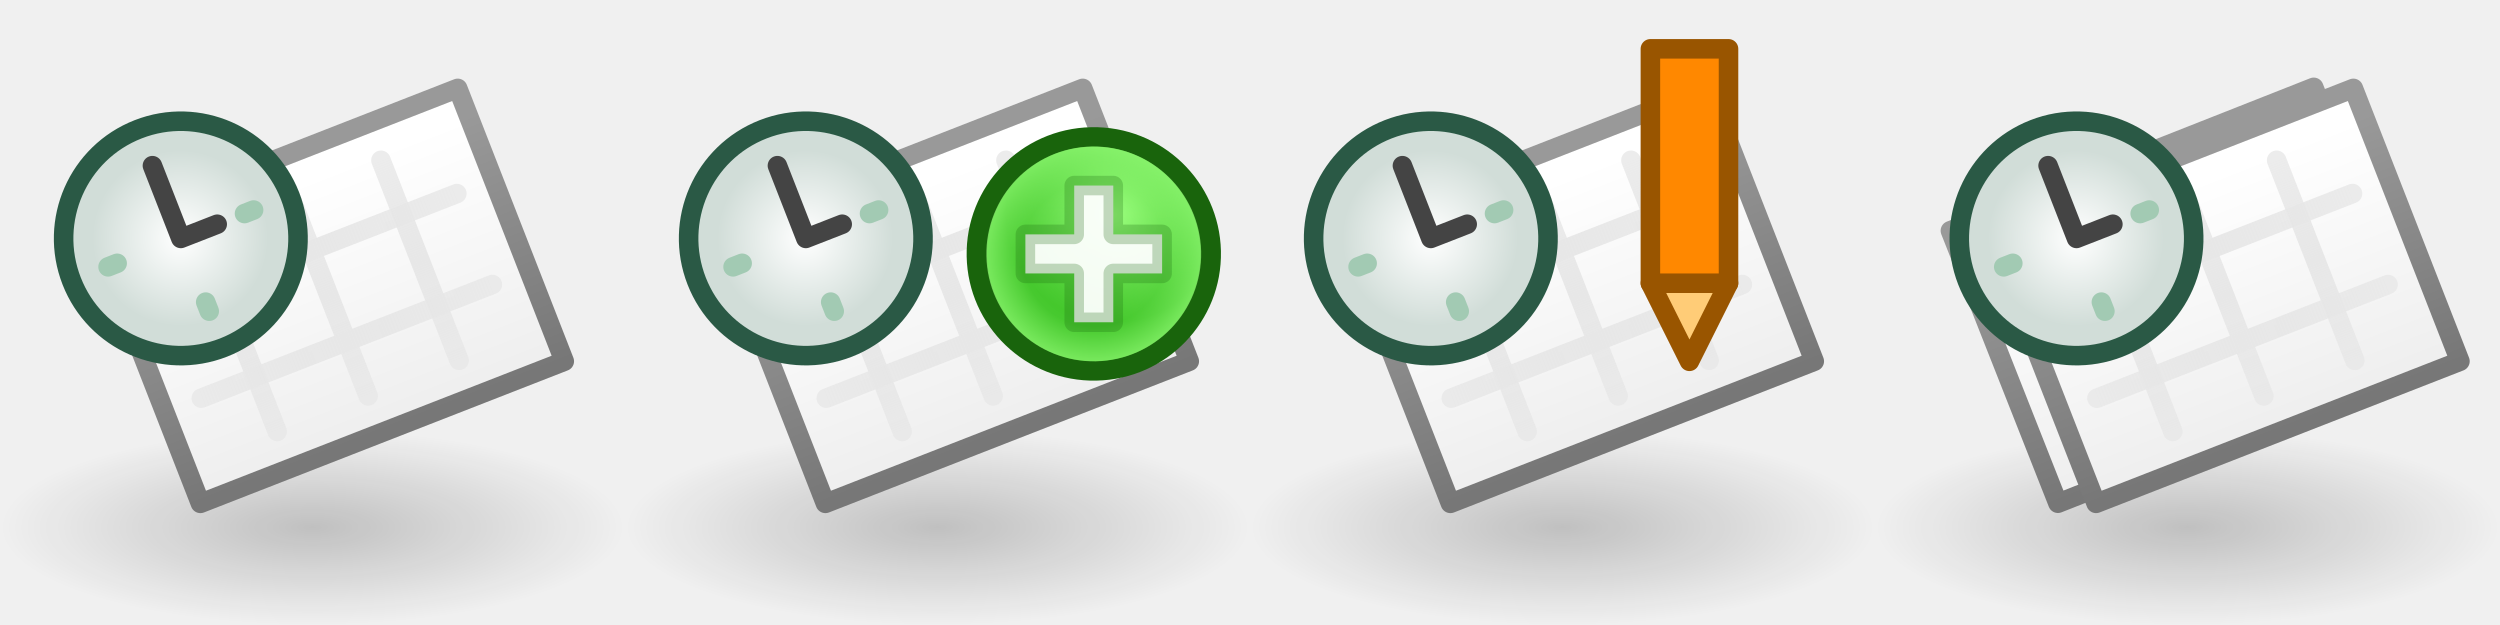
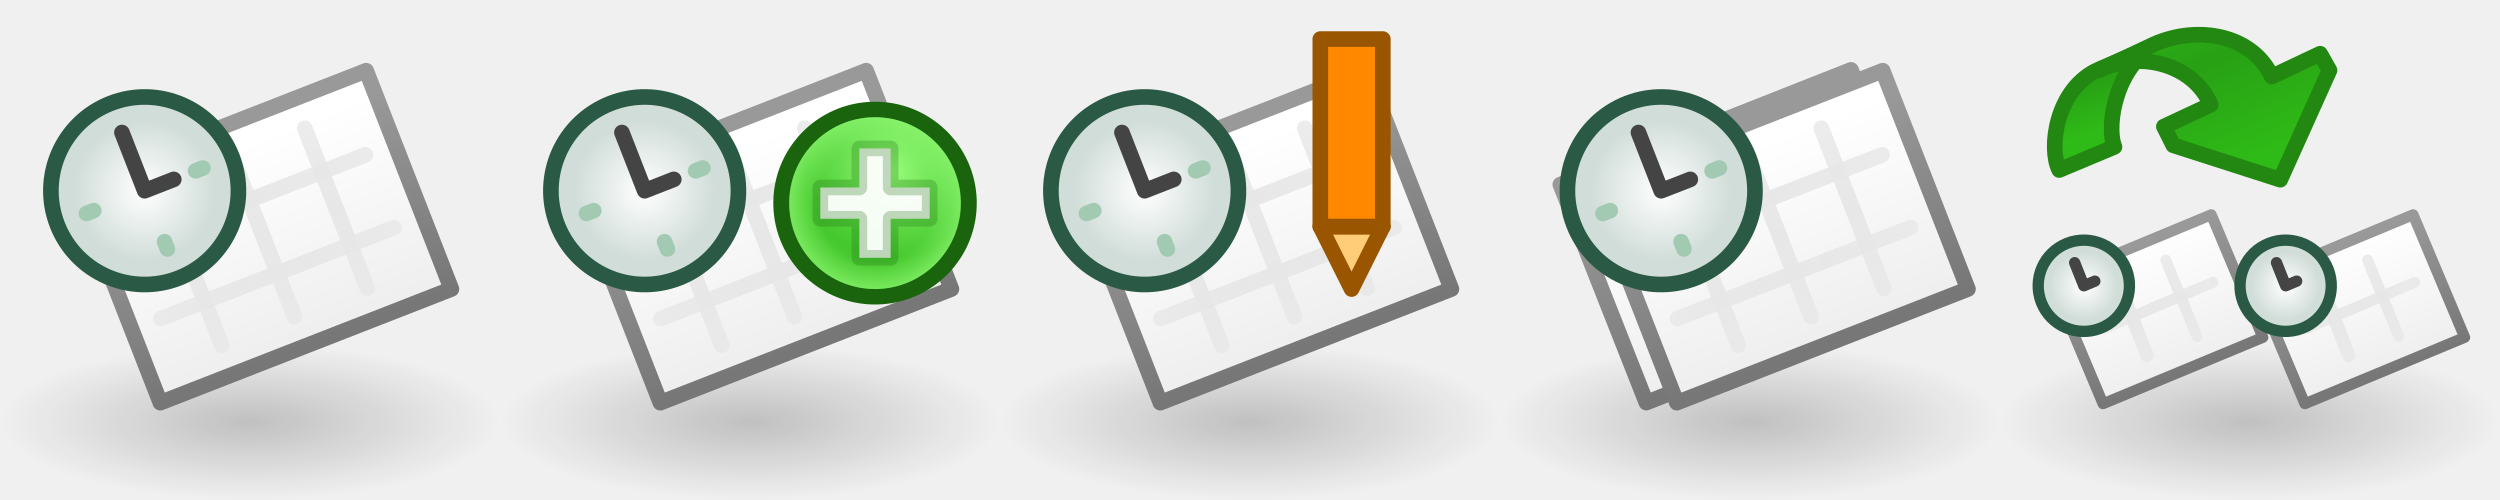
- <svg xmlns="http://www.w3.org/2000/svg" xmlns:xlink="http://www.w3.org/1999/xlink" width="128" height="32" id="svg8645" version="1.1">
+ <svg xmlns="http://www.w3.org/2000/svg" xmlns:xlink="http://www.w3.org/1999/xlink" width="160" height="32" id="svg8645" version="1.1">
  <defs id="defs8647">
-     <radialGradient xlink:href="#linearGradient3592-9-0" id="radialGradient8052-6" gradientUnits="userSpaceOnUse" gradientTransform="matrix(1,0,0,0.3125,3680,1038.925)" cx="16" cy="27" fx="16" fy="27" r="16" />
    <linearGradient id="linearGradient3592-9-0">
      <stop id="stop3594-6-4" offset="0" style="stop-color:#000000;stop-opacity:0.2;" />
      <stop id="stop3596-3-7" offset="1" style="stop-color:#000000;stop-opacity:0;" />
    </linearGradient>
-     <linearGradient xlink:href="#linearGradient5666-8" id="linearGradient8198-7" gradientUnits="userSpaceOnUse" gradientTransform="translate(3.5,1033.862)" x1="3702.5" y1="35.5" x2="3702.5" y2="49" />
    <linearGradient id="linearGradient5666-8">
      <stop style="stop-color:#ffffff;stop-opacity:1;" offset="0" id="stop5668-9" />
      <stop style="stop-color:#eeeeee;stop-opacity:1;" offset="1" id="stop5670-4" />
    </linearGradient>
-     <linearGradient xlink:href="#linearGradient5658-7" id="linearGradient8200-2" gradientUnits="userSpaceOnUse" gradientTransform="translate(3.5,1033.862)" x1="3695" y1="35.5" x2="3695" y2="49" />
    <linearGradient id="linearGradient5658-7">
      <stop style="stop-color:#999999;stop-opacity:1;" offset="0" id="stop5660-1" />
      <stop style="stop-color:#777777;stop-opacity:1;" offset="1" id="stop5662-6" />
    </linearGradient>
-     <linearGradient xlink:href="#linearGradient5698-4" id="linearGradient8202-9" gradientUnits="userSpaceOnUse" gradientTransform="translate(3,0)" x1="3703" y1="1067.362" x2="3703" y2="1056.362" />
    <linearGradient id="linearGradient5698-4">
      <stop style="stop-color:#e7e7e7;stop-opacity:0.8;" offset="0" id="stop5700-5" />
      <stop id="stop6148-9" offset="0.5" style="stop-color:#e7e7e7;stop-opacity:1;" />
      <stop style="stop-color:#e7e7e7;stop-opacity:0.8;" offset="1" id="stop5702-3" />
    </linearGradient>
-     <linearGradient xlink:href="#linearGradient5698-4" id="linearGradient8204-8" gradientUnits="userSpaceOnUse" gradientTransform="translate(-2,0)" x1="3703" y1="1067.362" x2="3703" y2="1056.362" />
-     <linearGradient xlink:href="#linearGradient5698-4" id="linearGradient8206-4" gradientUnits="userSpaceOnUse" gradientTransform="translate(-7,0)" x1="3703" y1="1067.362" x2="3703" y2="1056.362" />
-     <linearGradient xlink:href="#linearGradient5698-4" id="linearGradient8208-4" gradientUnits="userSpaceOnUse" gradientTransform="translate(0,-1)" x1="3692" y1="1060.862" x2="3708" y2="1060.862" />
-     <linearGradient xlink:href="#linearGradient5698-4" id="linearGradient8210-6" gradientUnits="userSpaceOnUse" gradientTransform="translate(0,4)" x1="3692" y1="1060.862" x2="3708" y2="1060.862" />
-     <radialGradient xlink:href="#linearGradient5676-0" id="radialGradient8212-5" gradientUnits="userSpaceOnUse" cx="3689" cy="41" fx="3689" fy="41" r="4.5" />
    <linearGradient id="linearGradient5676-0">
      <stop style="stop-color:#ffffff;stop-opacity:1;" offset="0" id="stop5678-5" />
      <stop style="stop-color:#d1ddd8;stop-opacity:1;" offset="1" id="stop5680-0" />
    </linearGradient>
-     <radialGradient xlink:href="#linearGradient3592-9-0" id="radialGradient10530" gradientUnits="userSpaceOnUse" gradientTransform="matrix(1,0,0,0.3125,3712,1038.925)" cx="16" cy="27" fx="16" fy="27" r="16" />
    <linearGradient xlink:href="#linearGradient5666-8" id="linearGradient8094-5" gradientUnits="userSpaceOnUse" gradientTransform="translate(3.5,1033.862)" x1="3702.5" y1="35.5" x2="3702.5" y2="49" />
    <linearGradient xlink:href="#linearGradient5658-7" id="linearGradient8096-3" gradientUnits="userSpaceOnUse" gradientTransform="translate(3.5,1033.862)" x1="3695" y1="35.5" x2="3695" y2="49" />
    <linearGradient xlink:href="#linearGradient5698-4" id="linearGradient8098-0" gradientUnits="userSpaceOnUse" gradientTransform="translate(3,0)" x1="3703" y1="1067.362" x2="3703" y2="1056.362" />
    <linearGradient xlink:href="#linearGradient5698-4" id="linearGradient8116-8" gradientUnits="userSpaceOnUse" gradientTransform="translate(-2,0)" x1="3703" y1="1067.362" x2="3703" y2="1056.362" />
    <linearGradient xlink:href="#linearGradient5698-4" id="linearGradient8130-2" gradientUnits="userSpaceOnUse" gradientTransform="translate(-7,0)" x1="3703" y1="1067.362" x2="3703" y2="1056.362" />
    <linearGradient xlink:href="#linearGradient5698-4" id="linearGradient8100-2" gradientUnits="userSpaceOnUse" gradientTransform="translate(0,-1)" x1="3692" y1="1060.862" x2="3708" y2="1060.862" />
    <linearGradient xlink:href="#linearGradient5698-4" id="linearGradient8144-4" gradientUnits="userSpaceOnUse" gradientTransform="translate(0,4)" x1="3692" y1="1060.862" x2="3708" y2="1060.862" />
    <linearGradient xlink:href="#linearGradient5666-8" id="linearGradient10562" gradientUnits="userSpaceOnUse" gradientTransform="translate(3.500026,1033.862)" x1="3702.5" y1="35.5" x2="3702.5" y2="49" />
    <linearGradient xlink:href="#linearGradient5658-7" id="linearGradient10564" gradientUnits="userSpaceOnUse" gradientTransform="translate(3.500026,1033.862)" x1="3695" y1="35.5" x2="3695" y2="49" />
    <linearGradient xlink:href="#linearGradient5698-4" id="linearGradient10566" gradientUnits="userSpaceOnUse" gradientTransform="translate(3.000026,1.0481141e-5)" x1="3703" y1="1067.362" x2="3703" y2="1056.362" />
    <linearGradient xlink:href="#linearGradient5698-4" id="linearGradient10568" gradientUnits="userSpaceOnUse" gradientTransform="translate(-1.999974,1.0481141e-5)" x1="3703" y1="1067.362" x2="3703" y2="1056.362" />
    <linearGradient xlink:href="#linearGradient5698-4" id="linearGradient10570" gradientUnits="userSpaceOnUse" gradientTransform="translate(-6.999974,1.0481141e-5)" x1="3703" y1="1067.362" x2="3703" y2="1056.362" />
    <linearGradient xlink:href="#linearGradient5698-4" id="linearGradient10572" gradientUnits="userSpaceOnUse" gradientTransform="translate(2.6158388e-5,-0.9999895)" x1="3692" y1="1060.862" x2="3708" y2="1060.862" />
    <linearGradient xlink:href="#linearGradient5698-4" id="linearGradient10574" gradientUnits="userSpaceOnUse" gradientTransform="translate(2.6158388e-5,4.000011)" x1="3692" y1="1060.862" x2="3708" y2="1060.862" />
    <radialGradient xlink:href="#linearGradient5676-0" id="radialGradient10576" gradientUnits="userSpaceOnUse" cx="3689" cy="41" fx="3689" fy="41" r="4.5" />
    <radialGradient xlink:href="#linearGradient5195-0-7" id="radialGradient7872-7" gradientUnits="userSpaceOnUse" gradientTransform="matrix(0.8447221,-1.3923892e-6,1.3343892e-6,0.8814524,446.1461,1.239711)" cx="2873.21" cy="11.074" fx="2873.21" fy="11.074" r="6.25" />
    <linearGradient id="linearGradient5195-0-7">
      <stop id="stop5197-6-4" offset="0" style="stop-color:#9bff7e;stop-opacity:1;" />
      <stop id="stop5199-2-2-4" offset="1" style="stop-color:#2fba18;stop-opacity:1;" />
    </linearGradient>
    <radialGradient xlink:href="#linearGradient4073-6" id="radialGradient7874-3" gradientUnits="userSpaceOnUse" cx="2889" cy="5.5" fx="2889" fy="5.5" r="5.5" />
    <linearGradient id="linearGradient4073-6">
      <stop id="stop4075-1" offset="0" style="stop-color:#9bff7e;stop-opacity:0;" />
      <stop style="stop-color:#9bff7e;stop-opacity:0.224;" offset="0.676" id="stop4081-5" />
      <stop id="stop4077-9" offset="1" style="stop-color:#9bff7e;stop-opacity:0.677;" />
    </linearGradient>
+     <linearGradient xlink:href="#linearGradient6008" id="linearGradient4049" gradientUnits="userSpaceOnUse" gradientTransform="translate(1.1345935e-4,1020.562)" x1="1501" y1="5" x2="1503" y2="11" />
+     <linearGradient id="linearGradient6008">
+       <stop id="stop6010" style="stop-color:#2fba18;stop-opacity:1" offset="0" />
+       <stop id="stop6120" style="stop-color:#28a114;stop-opacity:1" offset="0.5" />
+       <stop id="stop6012" style="stop-color:#2fbb17;stop-opacity:1" offset="1" />
+     </linearGradient>
+     <linearGradient y2="17" x2="1504" y1="4.216" x1="1498.807" gradientTransform="translate(-3.2806452e-6,1020.562)" gradientUnits="userSpaceOnUse" id="linearGradient4132" xlink:href="#linearGradient6008" />
+     <linearGradient xlink:href="#linearGradient5666-8" id="linearGradient4273" gradientUnits="userSpaceOnUse" gradientTransform="translate(3.5,1033.862)" x1="3702.5" y1="35.5" x2="3702.5" y2="49" />
+     <linearGradient xlink:href="#linearGradient5658-7" id="linearGradient4275" gradientUnits="userSpaceOnUse" gradientTransform="translate(3.5,1033.862)" x1="3695" y1="35.5" x2="3695" y2="49" />
+     <linearGradient xlink:href="#linearGradient5698-4" id="linearGradient4277" gradientUnits="userSpaceOnUse" gradientTransform="translate(3,0)" x1="3703" y1="1067.362" x2="3703" y2="1056.362" />
+     <linearGradient xlink:href="#linearGradient5698-4" id="linearGradient4279" gradientUnits="userSpaceOnUse" gradientTransform="translate(-2,0)" x1="3703" y1="1067.362" x2="3703" y2="1056.362" />
+     <linearGradient xlink:href="#linearGradient5698-4" id="linearGradient4281" gradientUnits="userSpaceOnUse" gradientTransform="translate(-7,0)" x1="3703" y1="1067.362" x2="3703" y2="1056.362" />
+     <linearGradient xlink:href="#linearGradient5698-4" id="linearGradient4283" gradientUnits="userSpaceOnUse" gradientTransform="translate(0,-1)" x1="3692" y1="1060.862" x2="3708" y2="1060.862" />
+     <linearGradient xlink:href="#linearGradient5698-4" id="linearGradient4285" gradientUnits="userSpaceOnUse" gradientTransform="translate(0,4)" x1="3692" y1="1060.862" x2="3708" y2="1060.862" />
+     <radialGradient xlink:href="#linearGradient5676-0" id="radialGradient4287" gradientUnits="userSpaceOnUse" cx="3689" cy="41" fx="3689" fy="41" r="4.5" />
+     <radialGradient xlink:href="#linearGradient3592-9-0" id="radialGradient4357" gradientUnits="userSpaceOnUse" gradientTransform="matrix(1,0,0,0.3125,-2e-4,1038.925)" cx="16" cy="27" fx="16" fy="27" r="16" />
+     <radialGradient xlink:href="#linearGradient3592-9-0" id="radialGradient4538" gradientUnits="userSpaceOnUse" gradientTransform="matrix(1,0,0,0.3125,95.9998,1038.925)" cx="16" cy="27" fx="16" fy="27" r="16" />
+     <linearGradient xlink:href="#linearGradient5666-8" id="linearGradient6021" gradientUnits="userSpaceOnUse" gradientTransform="matrix(0.9315003,-0.3637407,0.3637407,0.9315003,-3316.798,2342.695)" x1="3702.202" y1="38.665" x2="3702.5" y2="49" />
+     <linearGradient xlink:href="#linearGradient5658-7" id="linearGradient6023" gradientUnits="userSpaceOnUse" gradientTransform="matrix(0.9315003,-0.3637407,0.3637407,0.9315003,-3316.798,2342.695)" x1="3694.933" y1="38.872" x2="3695" y2="49" />
+     <linearGradient xlink:href="#linearGradient5698-4" id="linearGradient6025" gradientUnits="userSpaceOnUse" gradientTransform="matrix(0.9315003,-0.3637407,0.3637407,0.9315003,-3690.7,1393.197)" x1="3703" y1="1067.362" x2="3702.954" y2="1061.123" />
+     <linearGradient xlink:href="#linearGradient5698-4" id="linearGradient6027" gradientUnits="userSpaceOnUse" gradientTransform="matrix(0.9315003,-0.3637407,0.3637407,0.9315003,-3694.43,1394.59)" x1="3703" y1="1067.362" x2="3702.965" y2="1061.962" />
+     <linearGradient xlink:href="#linearGradient5698-4" id="linearGradient6029" gradientUnits="userSpaceOnUse" gradientTransform="matrix(0.9315003,-0.3637407,0.3637407,0.9315003,-3686.49,1395.953)" x1="3692.852" y1="1060.882" x2="3701.765" y2="1060.594" />
+     <radialGradient xlink:href="#linearGradient5676-0" id="radialGradient3877" gradientUnits="userSpaceOnUse" cx="3689" cy="41" fx="3689" fy="41" r="4.5" />
  </defs>
  <g id="layer1" transform="translate(0,-1020.362)">
-     <g id="g7036" transform="translate(-3680,1.7382813e-5)">
-       <rect style="fill:url(#radialGradient8052-6);fill-opacity:1;fill-rule:evenodd;stroke:none" id="use4846" width="32" height="10" x="3680" y="1042.362" />
-       <g transform="matrix(0.9315003,-0.3637407,0.3637407,0.9315003,-158.7229,1395.753)" id="use6981">
+     <use x="0" y="0" xlink:href="#g4457" id="use4477" transform="translate(64,0)" width="160" height="32" />
+     <use x="0" y="0" xlink:href="#g4457" id="use4475" transform="translate(32,0)" width="160" height="32" />
+     <g id="g4457">
+       <rect style="fill:url(#radialGradient4357);fill-opacity:1;fill-rule:evenodd;stroke:none" id="use4846" width="32" height="10" x="0" y="1042.362" />
+       <g transform="matrix(0.9315003,-0.3637407,0.3637407,0.9315003,-3838.723,1395.753)" id="use6981">
        <g id="g8170" transform="translate(19,-8.5)">
-           <path id="path8172" d="m 3693.5,1067.862 20,0 0,15 -20,0 z" style="fill:url(#linearGradient8198-7);fill-opacity:1;stroke:url(#linearGradient8200-2);stroke-width:1px;stroke-linecap:round;stroke-linejoin:round;stroke-opacity:1" />
+           <path id="path8172" d="m 3693.5,1067.862 20,0 0,15 -20,0 z" style="fill:url(#linearGradient4273);fill-opacity:1;stroke:url(#linearGradient4275);stroke-width:1px;stroke-linecap:round;stroke-linejoin:round;stroke-opacity:1" />
          <g transform="translate(3.5,13.5)" id="g8174">
-             <path style="fill:none;stroke:url(#linearGradient8202-9);stroke-width:1px;stroke-linecap:round;stroke-linejoin:round;stroke-opacity:1" d="m 3705,1067.362 0,-11" id="path8176" />
-             <path style="fill:none;stroke:url(#linearGradient8204-8);stroke-width:1px;stroke-linecap:round;stroke-linejoin:round;stroke-opacity:1" d="m 3700,1067.362 0,-11" id="path8178" />
-             <path id="path8180" d="m 3695,1067.362 0,-11" style="fill:none;stroke:url(#linearGradient8206-4);stroke-width:1px;stroke-linecap:round;stroke-linejoin:round;stroke-opacity:1" />
-             <path id="path8182" d="m 3708,1059.362 -16,0" style="fill:none;stroke:url(#linearGradient8208-4);stroke-width:1px;stroke-linecap:round;stroke-linejoin:round;stroke-opacity:1" />
-             <path id="path8184" d="m 3708,1064.362 -16,0" style="fill:none;stroke:url(#linearGradient8210-6);stroke-width:1px;stroke-linecap:round;stroke-linejoin:round;stroke-opacity:1" />
+             <path style="fill:none;stroke:url(#linearGradient4277);stroke-width:1px;stroke-linecap:round;stroke-linejoin:round;stroke-opacity:1" d="m 3705,1067.362 0,-11" id="path8176" />
+             <path style="fill:none;stroke:url(#linearGradient4279);stroke-width:1px;stroke-linecap:round;stroke-linejoin:round;stroke-opacity:1" d="m 3700,1067.362 0,-11" id="path8178" />
+             <path id="path8180" d="m 3695,1067.362 0,-11" style="fill:none;stroke:url(#linearGradient4281);stroke-width:1px;stroke-linecap:round;stroke-linejoin:round;stroke-opacity:1" />
+             <path id="path8182" d="m 3708,1059.362 -16,0" style="fill:none;stroke:url(#linearGradient4283);stroke-width:1px;stroke-linecap:round;stroke-linejoin:round;stroke-opacity:1" />
+             <path id="path8184" d="m 3708,1064.362 -16,0" style="fill:none;stroke:url(#linearGradient4285);stroke-width:1px;stroke-linecap:round;stroke-linejoin:round;stroke-opacity:1" />
          </g>
        </g>
        <g id="g8186" transform="translate(20.5,0)">
-           <path transform="translate(7,1020.362)" d="m 3695,41 c 0,3.314 -2.686,6 -6,6 -3.314,0 -6,-2.686 -6,-6 0,-3.314 2.686,-6 6,-6 3.314,0 6,2.686 6,6 z" id="path8188" style="fill:url(#radialGradient8212-5);fill-opacity:1;stroke:#2a5945;stroke-linecap:round;stroke-linejoin:round;stroke-opacity:1" />
+           <path transform="translate(7,1020.362)" d="m 3695,41 c 0,3.314 -2.686,6 -6,6 -3.314,0 -6,-2.686 -6,-6 0,-3.314 2.686,-6 6,-6 3.314,0 6,2.686 6,6 z" id="path8188" style="fill:url(#radialGradient4287);fill-opacity:1;stroke:#2a5945;stroke-linecap:round;stroke-linejoin:round;stroke-opacity:1" />
          <path id="path8190" d="m 3696,1057.362 0,4 2,0" style="fill:none;stroke:#444444;stroke-width:1px;stroke-linecap:round;stroke-linejoin:round;stroke-opacity:1" />
          <path id="path8192" d="m 3692,1061.362 0.5,0" style="fill:none;stroke:#a2cab3;stroke-width:1px;stroke-linecap:round;stroke-linejoin:round;stroke-opacity:1" />
          <path id="path8194" d="m 3699.5,1061.362 0.5,0" style="fill:none;stroke:#a2cab3;stroke-width:1px;stroke-linecap:round;stroke-linejoin:round;stroke-opacity:1" />
          <path id="path8196" d="m 3696,1065.362 0,-0.5" style="fill:none;stroke:#a2cab3;stroke-width:1px;stroke-linecap:round;stroke-linejoin:round;stroke-opacity:1" />
        </g>
      </g>
    </g>
-     <use x="0" y="0" xlink:href="#g7036" id="use10472" transform="translate(32,0)" width="128" height="32" />
-     <use x="0" y="0" xlink:href="#use10472" id="use10474" transform="translate(32,0)" width="128" height="32" />
-     <g id="g7031" transform="translate(-3616,1.7382813e-5)">
-       <rect y="1042.362" x="3712" height="10" width="32" id="use6995" style="fill:url(#radialGradient10530);fill-opacity:1.0;fill-rule:evenodd;stroke:none" />
-       <g transform="matrix(0.9302056,-0.3670388,0.3670388,0.9302056,-111.8009,1394.501)" id="use6989">
-         <path style="fill:url(#linearGradient8094-5);fill-opacity:1.0;stroke:url(#linearGradient8096-3);stroke-width:1px;stroke-linecap:round;stroke-linejoin:round;stroke-opacity:1" d="m 3693.5,1067.862 20,0 0,15 -20,0 z" id="path8080" />
-         <g id="g8082" transform="translate(3.5,13.5)">
-           <path id="path8084" d="m 3705,1067.362 0,-11" style="fill:none;stroke:url(#linearGradient8098-0);stroke-width:1px;stroke-linecap:round;stroke-linejoin:round;stroke-opacity:1" />
-           <path id="use8086" d="m 3700,1067.362 0,-11" style="fill:none;stroke:url(#linearGradient8116-8);stroke-width:1px;stroke-linecap:round;stroke-linejoin:round;stroke-opacity:1" />
-           <path style="fill:none;stroke:url(#linearGradient8130-2);stroke-width:1px;stroke-linecap:round;stroke-linejoin:round;stroke-opacity:1" d="m 3695,1067.362 0,-11" id="use8088" />
-           <path style="fill:none;stroke:url(#linearGradient8100-2);stroke-width:1px;stroke-linecap:round;stroke-linejoin:round;stroke-opacity:1" d="m 3708,1059.362 -16,0" id="path8090" />
-           <path style="fill:none;stroke:url(#linearGradient8144-4);stroke-width:1px;stroke-linecap:round;stroke-linejoin:round;stroke-opacity:1" d="m 3708,1064.362 -16,0" id="use8092" />
+     <rect style="fill:url(#radialGradient4538);fill-opacity:1;fill-rule:evenodd;stroke:none" id="use6995" width="32" height="10" x="96" y="1042.362" />
+     <g id="use6989" transform="matrix(0.9302056,-0.3670388,0.3670388,0.9302056,-3727.801,1394.501)">
+       <path id="path8080" d="m 3693.5,1067.862 20,0 0,15 -20,0 z" style="fill:url(#linearGradient8094-5);fill-opacity:1;stroke:url(#linearGradient8096-3);stroke-width:1px;stroke-linecap:round;stroke-linejoin:round;stroke-opacity:1" />
+       <g transform="translate(3.5,13.5)" id="g8082">
+         <path style="fill:none;stroke:url(#linearGradient8098-0);stroke-width:1px;stroke-linecap:round;stroke-linejoin:round;stroke-opacity:1" d="m 3705,1067.362 0,-11" id="path8084" />
+         <path style="fill:none;stroke:url(#linearGradient8116-8);stroke-width:1px;stroke-linecap:round;stroke-linejoin:round;stroke-opacity:1" d="m 3700,1067.362 0,-11" id="use8086" />
+         <path id="use8088" d="m 3695,1067.362 0,-11" style="fill:none;stroke:url(#linearGradient8130-2);stroke-width:1px;stroke-linecap:round;stroke-linejoin:round;stroke-opacity:1" />
+         <path id="path8090" d="m 3708,1059.362 -16,0" style="fill:none;stroke:url(#linearGradient8100-2);stroke-width:1px;stroke-linecap:round;stroke-linejoin:round;stroke-opacity:1" />
+         <path id="use8092" d="m 3708,1064.362 -16,0" style="fill:none;stroke:url(#linearGradient8144-4);stroke-width:1px;stroke-linecap:round;stroke-linejoin:round;stroke-opacity:1" />
+       </g>
+     </g>
+     <g transform="matrix(0.9315003,-0.3637407,0.3637407,0.9315003,-3741.665,1395.753)" id="use6997">
+       <g id="g10534" transform="translate(19,-8.5)">
+         <path id="path10536" d="m 3693.5,1067.862 20,0 0,15 -20,0 z" style="fill:url(#linearGradient10562);fill-opacity:1;stroke:url(#linearGradient10564);stroke-width:1px;stroke-linecap:round;stroke-linejoin:round;stroke-opacity:1" />
+         <g transform="translate(3.5,13.5)" id="g10538">
+           <path style="fill:none;stroke:url(#linearGradient10566);stroke-width:1px;stroke-linecap:round;stroke-linejoin:round;stroke-opacity:1" d="m 3705,1067.362 0,-11" id="path10540" />
+           <path style="fill:none;stroke:url(#linearGradient10568);stroke-width:1px;stroke-linecap:round;stroke-linejoin:round;stroke-opacity:1" d="m 3700,1067.362 0,-11" id="path10542" />
+           <path id="path10544" d="m 3695,1067.362 0,-11" style="fill:none;stroke:url(#linearGradient10570);stroke-width:1px;stroke-linecap:round;stroke-linejoin:round;stroke-opacity:1" />
+           <path id="path10546" d="m 3708,1059.362 -16,0" style="fill:none;stroke:url(#linearGradient10572);stroke-width:1px;stroke-linecap:round;stroke-linejoin:round;stroke-opacity:1" />
+           <path id="path10548" d="m 3708,1064.362 -16,0" style="fill:none;stroke:url(#linearGradient10574);stroke-width:1px;stroke-linecap:round;stroke-linejoin:round;stroke-opacity:1" />
        </g>
      </g>
-       <g id="use6997" transform="matrix(0.9315003,-0.3637407,0.3637407,0.9315003,-125.6648,1395.753)">
-         <g transform="translate(19,-8.5)" id="g10534">
-           <path style="fill:url(#linearGradient10562);fill-opacity:1;stroke:url(#linearGradient10564);stroke-width:1px;stroke-linecap:round;stroke-linejoin:round;stroke-opacity:1" d="m 3693.5,1067.862 20,0 0,15 -20,0 z" id="path10536" />
-           <g id="g10538" transform="translate(3.5,13.5)">
-             <path id="path10540" d="m 3705,1067.362 0,-11" style="fill:none;stroke:url(#linearGradient10566);stroke-width:1px;stroke-linecap:round;stroke-linejoin:round;stroke-opacity:1" />
-             <path id="path10542" d="m 3700,1067.362 0,-11" style="fill:none;stroke:url(#linearGradient10568);stroke-width:1px;stroke-linecap:round;stroke-linejoin:round;stroke-opacity:1" />
-             <path style="fill:none;stroke:url(#linearGradient10570);stroke-width:1px;stroke-linecap:round;stroke-linejoin:round;stroke-opacity:1" d="m 3695,1067.362 0,-11" id="path10544" />
-             <path style="fill:none;stroke:url(#linearGradient10572);stroke-width:1px;stroke-linecap:round;stroke-linejoin:round;stroke-opacity:1" d="m 3708,1059.362 -16,0" id="path10546" />
-             <path style="fill:none;stroke:url(#linearGradient10574);stroke-width:1px;stroke-linecap:round;stroke-linejoin:round;stroke-opacity:1" d="m 3708,1064.362 -16,0" id="path10548" />
-           </g>
-         </g>
-         <g transform="translate(20.5,0)" id="g10550">
-           <path style="fill:url(#radialGradient10576);fill-opacity:1.0;stroke:#2a5945;stroke-linecap:round;stroke-linejoin:round;stroke-opacity:1" id="path10552" d="m 3695,41 c 0,3.314 -2.686,6 -6,6 -3.314,0 -6,-2.686 -6,-6 0,-3.314 2.686,-6 6,-6 3.314,0 6,2.686 6,6 z" transform="translate(7,1020.362)" />
-           <path style="fill:none;stroke:#444444;stroke-width:1px;stroke-linecap:round;stroke-linejoin:round;stroke-opacity:1" d="m 3696,1057.362 0,4 2,0" id="path10554" />
-           <path style="fill:none;stroke:#a2cab3;stroke-width:1px;stroke-linecap:round;stroke-linejoin:round;stroke-opacity:1" d="m 3692,1061.362 0.5,0" id="path10556" />
-           <path style="fill:none;stroke:#a2cab3;stroke-width:1px;stroke-linecap:round;stroke-linejoin:round;stroke-opacity:1" d="m 3699.5,1061.362 0.5,0" id="path10558" />
-           <path style="fill:none;stroke:#a2cab3;stroke-width:1px;stroke-linecap:round;stroke-linejoin:round;stroke-opacity:1" d="m 3696,1065.362 0,-0.5" id="path10560" />
-         </g>
+       <g id="g10550" transform="translate(20.5,0)">
+         <path transform="translate(7,1020.362)" d="m 3695,41 c 0,3.314 -2.686,6 -6,6 -3.314,0 -6,-2.686 -6,-6 0,-3.314 2.686,-6 6,-6 3.314,0 6,2.686 6,6 z" id="path10552" style="fill:url(#radialGradient10576);fill-opacity:1;stroke:#2a5945;stroke-linecap:round;stroke-linejoin:round;stroke-opacity:1" />
+         <path id="path10554" d="m 3696,1057.362 0,4 2,0" style="fill:none;stroke:#444444;stroke-width:1px;stroke-linecap:round;stroke-linejoin:round;stroke-opacity:1" />
+         <path id="path10556" d="m 3692,1061.362 0.5,0" style="fill:none;stroke:#a2cab3;stroke-width:1px;stroke-linecap:round;stroke-linejoin:round;stroke-opacity:1" />
+         <path id="path10558" d="m 3699.5,1061.362 0.5,0" style="fill:none;stroke:#a2cab3;stroke-width:1px;stroke-linecap:round;stroke-linejoin:round;stroke-opacity:1" />
+         <path id="path10560" d="m 3696,1065.362 0,-0.5" style="fill:none;stroke:#a2cab3;stroke-width:1px;stroke-linecap:round;stroke-linejoin:round;stroke-opacity:1" />
      </g>
    </g>
+     <use height="32" width="160" transform="translate(32,0)" id="use4167" xlink:href="#use6995" y="0" x="0" />
    <g id="g5344" transform="translate(-2827.5,19.49995)">
      <path transform="matrix(1.041751,0,0,0.9983485,-108.6679,1000.884)" d="m 2877.999,12.878 c 0.064,3.313 -2.457,6.053 -5.632,6.12 -3.175,0.067 -5.801,-2.564 -5.865,-5.877 -0.064,-3.313 2.457,-6.053 5.632,-6.12 3.167,-0.067 5.789,2.551 5.865,5.854" id="path5322" style="fill:url(#radialGradient7872-7);fill-opacity:1;stroke:#19640c;stroke-width:1;stroke-linecap:round;stroke-linejoin:round;stroke-miterlimit:4;stroke-opacity:1;stroke-dasharray:none" />
      <path transform="translate(-5.5,1008.362)" d="m 2894.499,5.389 c 0.061,3.037 -2.35,5.549 -5.387,5.61 -3.037,0.062 -5.549,-2.35 -5.61,-5.387 -0.061,-3.037 2.35,-5.549 5.387,-5.61 3.029,-0.061 5.537,2.338 5.61,5.367" id="path5334" style="fill:url(#radialGradient7874-3);fill-opacity:1;stroke:none" />
      <path id="path5290" d="m 2880,1014.862 0,-2 2.5,0 0,-2.5 2,0 0,2.5 2.5,0 0,2 -2.5,0 0,2.5 -2,0 0,-2.5 z" style="fill:#ffffff;fill-opacity:0.941;stroke:#19640c;stroke-width:1px;stroke-linecap:round;stroke-linejoin:round;stroke-opacity:0.251" />
    </g>
    <g id="g6242" transform="translate(-68,0)">
      <path id="path3966-4-44" d="m 152.5,1034.862 2,4 2,-4 z" style="fill:#ffcc77;fill-opacity:1;stroke:#995500;stroke-width:1px;stroke-linecap:butt;stroke-linejoin:round;stroke-opacity:1" />
      <path id="path3158-9-6-5" d="m 152.5,1022.862 4,0 0,12 -4,0 z" style="fill:#ff8800;fill-opacity:1;stroke:#995500;stroke-width:1px;stroke-linecap:round;stroke-linejoin:round;stroke-opacity:1" />
    </g>
+     <g id="use6093" transform="translate(-1376.212,-0.3)">
+       <path style="fill:url(#linearGradient4049);fill-opacity:1;stroke:#228811;stroke-width:1;stroke-linecap:round;stroke-linejoin:round;stroke-miterlimit:4;stroke-opacity:1;stroke-dasharray:none;stroke-dashoffset:0" id="path11467" d="m 1510.563,1025.093 c -2.78,1.201 -3.266,5.063 -2.562,6.45 l 3.537,-1.482 c -0.575,-1.415 0.158,-5.461 2.922,-6.66 z" />
+       <path style="fill:url(#linearGradient4132);fill-opacity:1;stroke:#228811;stroke-width:1;stroke-linecap:round;stroke-linejoin:round;stroke-miterlimit:4;stroke-opacity:1;stroke-dasharray:none;stroke-dashoffset:0" id="path11469" d="m 1517.7,1027.362 -3,1.4 0.6,1.2 6.85,2.2 3.15,-7 -0.6,-1.062 -3.1,1.463 c -1.2,-2.643 -4.696,-3.336 -7.556,-2.058 l -3.481,1.652 c 2.547,-1.271 5.997,-0.426 7.138,2.206 z" />
+     </g>
+     <use x="0" y="0" xlink:href="#g5416" id="use5426" transform="translate(-12.91702,3.5132e-4)" width="160" height="32" />
+     <g id="g5416" transform="translate(1.1,-0.5)">
+       <g transform="matrix(0.858794,0,0,0.858794,27.07975,148.5055)" id="g4610">
+         <path id="path4363" d="m 135.106,1036.738 11.913,-4.945 3.846,9.143 -11.913,4.945 z" style="fill:url(#linearGradient6021);fill-opacity:1;stroke:url(#linearGradient6023);stroke-width:0.815;stroke-linecap:round;stroke-linejoin:round;stroke-opacity:1;stroke-miterlimit:4;stroke-dasharray:none" />
+         <path id="path4369" d="m 145.957,1040.877 -2.328,-5.701" style="fill:none;stroke:url(#linearGradient6025);stroke-width:0.815;stroke-linecap:round;stroke-linejoin:round;stroke-opacity:1;stroke-miterlimit:4;stroke-dasharray:none" />
+         <path style="fill:none;stroke:url(#linearGradient6027);stroke-width:1px;stroke-linecap:round;stroke-linejoin:round;stroke-opacity:1" d="m 142.227,1042.27 -2.033,-5.152" id="path4371" />
+         <path style="fill:none;stroke:url(#linearGradient6029);stroke-width:0.815;stroke-linecap:round;stroke-linejoin:round;stroke-opacity:1;stroke-miterlimit:4;stroke-dasharray:none" d="m 147.135,1036.832 -8.009,3.413" id="path4375" />
+       </g>
+       <g id="g4377" transform="matrix(0.3989838,-0.1557988,0.1557988,0.3989838,-1495.446,1192.267)">
+         <path transform="matrix(1.136137,0,0,1.136137,-493.2147,1013.68)" d="m 3695,41 a 6,6 0 1 1 -12,0 6,6 0 1 1 12,0 z" id="path4379" style="fill:url(#radialGradient3877);fill-opacity:1;stroke:#2a5945;stroke-width:1.488;stroke-linecap:round;stroke-linejoin:round;stroke-miterlimit:4;stroke-opacity:1;stroke-dasharray:none" />
+         <path id="path4381" d="m 3697.974,1056.551 0.023,3.711 1.784,-0.044" style="fill:none;stroke:#444444;stroke-width:1.691;stroke-linecap:round;stroke-linejoin:round;stroke-miterlimit:4;stroke-opacity:1;stroke-dasharray:none" />
+       </g>
+     </g>
  </g>
</svg>
